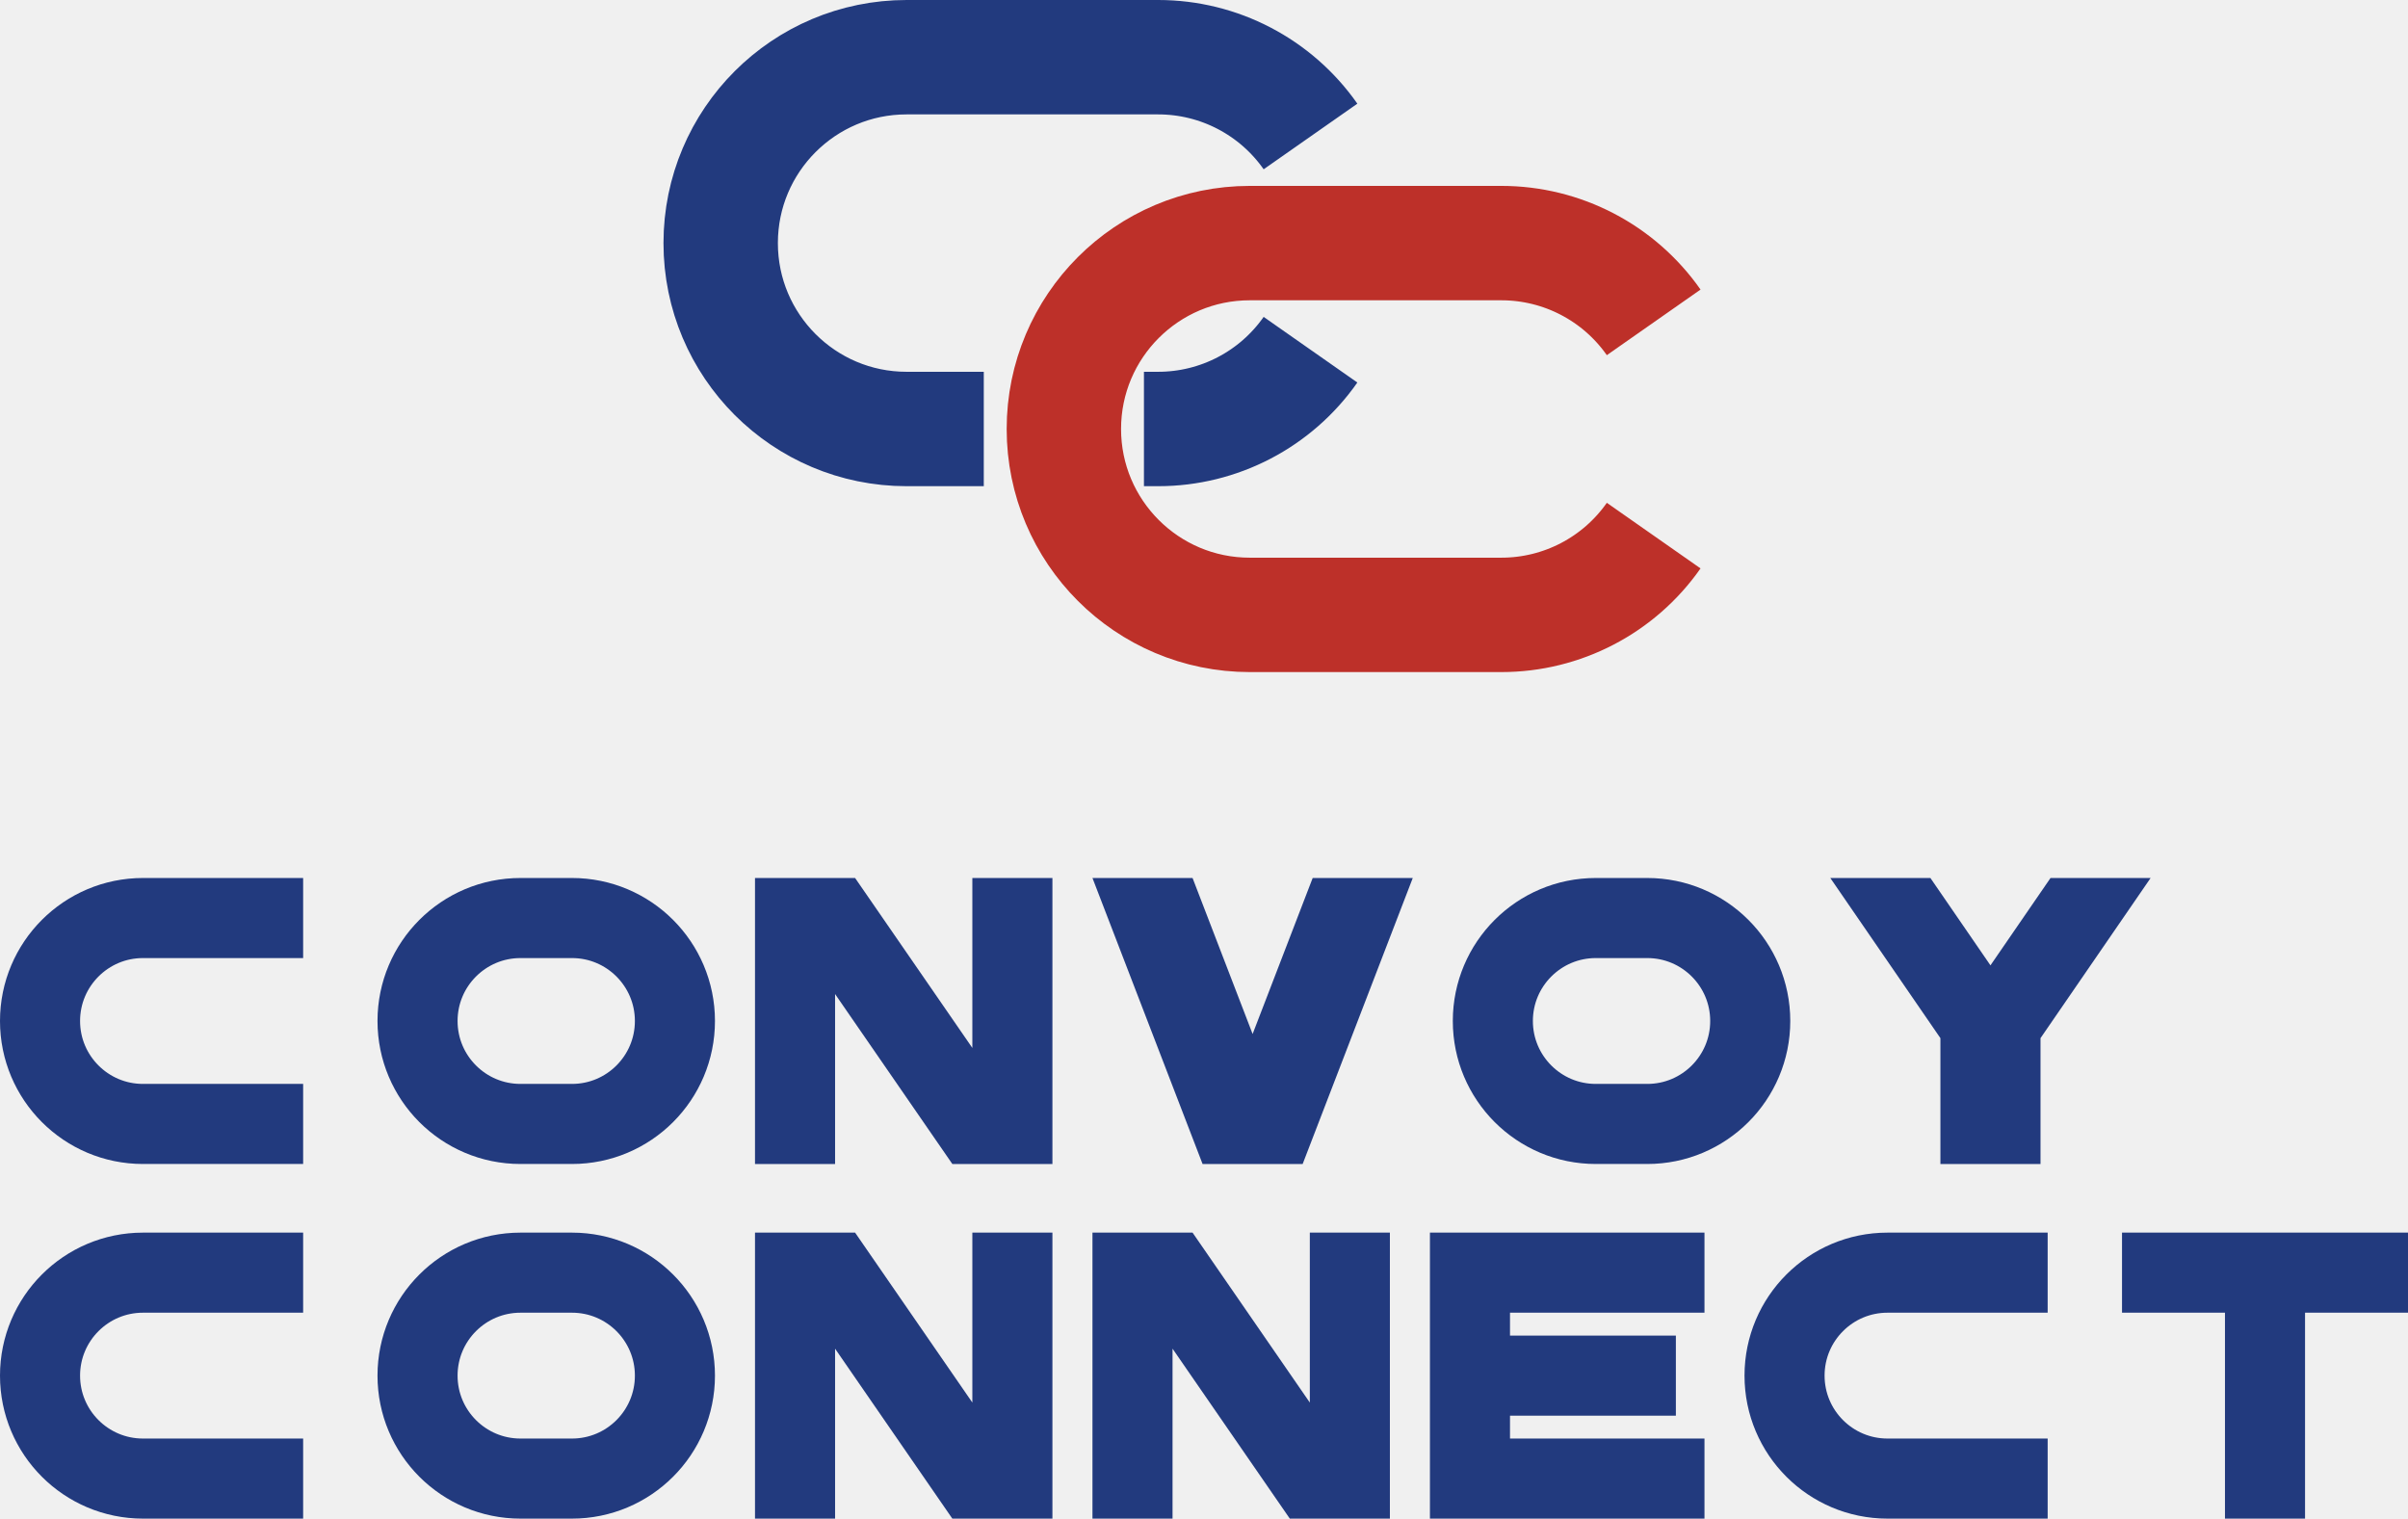
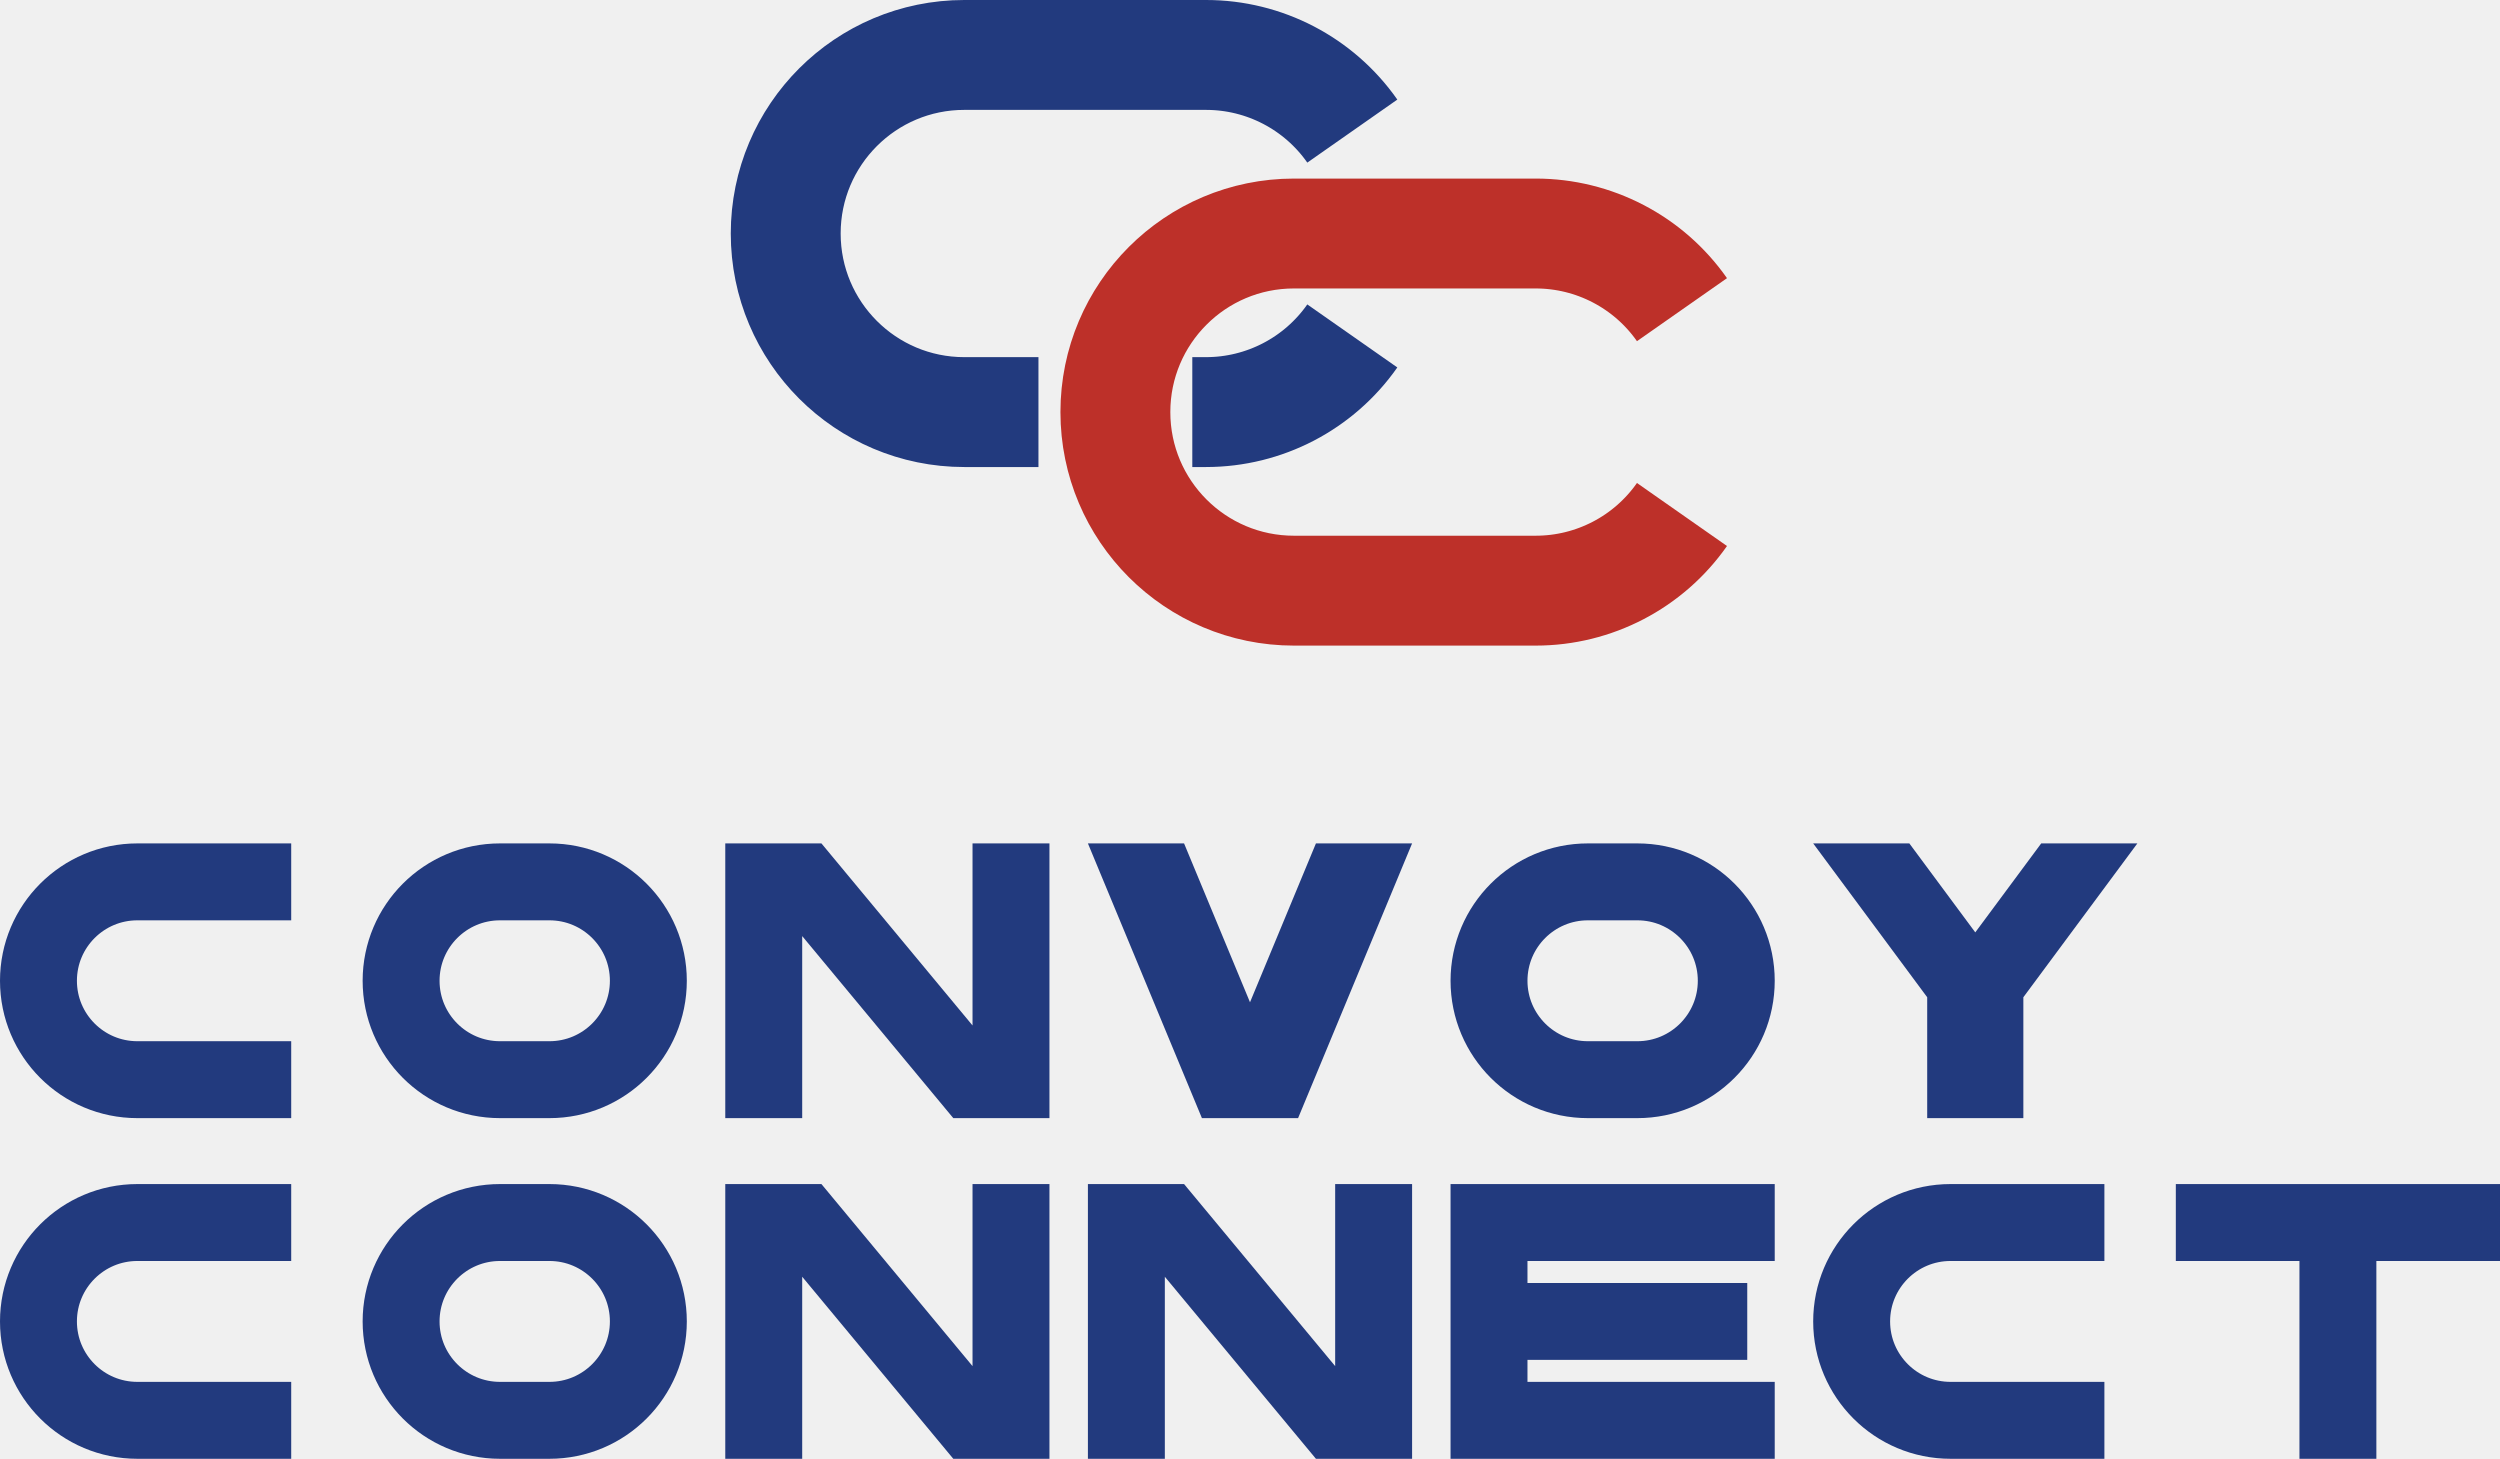
- <svg xmlns="http://www.w3.org/2000/svg" viewBox="0 0 842 531.0" width="842" height="531.0" role="img">
+ <svg xmlns="http://www.w3.org/2000/svg" viewBox="0 0 910 531.0" width="910" height="531.0" role="img">
  <defs>
    <clipPath id="row">
      <rect x="-20" y="0" width="2000" height="100" />
    </clipPath>
  </defs>
-   <g transform="translate(232.0 0)">
+   <g transform="translate(266.0 0)">
    <defs>
      <mask id="m" maskUnits="userSpaceOnUse" x="-50" y="-50" width="600" height="400">
        <rect x="-50" y="-50" width="600" height="400" fill="#fff" />
        <path d="M140.0 110.0V190.0" stroke="#000" stroke-width="56" />
      </mask>
    </defs>
    <g fill="none" stroke-width="40">
      <path stroke="#223A7E" d="M226.24 47.72A65 65 0 0 0 173.0 20.0H85.0A65 65 0 0 0 85.0 150.0H173.0A65 65 0 0 0 226.24 122.28" mask="url(#m)" />
      <path stroke="#BD3029" d="M346.24 112.72A65 65 0 0 0 293.0 85.0H205.0A65 65 0 0 0 205.0 215.0H293.0A65 65 0 0 0 346.24 187.28" />
    </g>
  </g>
  <g transform="translate(0 307.0)">
    <g transform="translate(0 0)">
      <g clip-path="url(#row)" fill="none" stroke="#223A7E" stroke-width="28" stroke-linejoin="miter" stroke-miterlimit="10">
        <path transform="translate(0 0)" d="M106 14.0H50A36.0 36.0 0 0 0 50 86.0H106" />
        <path transform="translate(132 0)" d="M50 14.0H68A36.0 36.0 0 0 1 68 86.0H50A36.0 36.0 0 0 1 50 14.0Z" />
-         <path transform="translate(508 0)" d="M50 14.0H68A36.0 36.0 0 0 1 68 86.0H50A36.0 36.0 0 0 1 50 14.0Z" />
+         <path transform="translate(528 0)" d="M50 14.0H68A36.0 36.0 0 0 1 68 86.0H50A36.0 36.0 0 0 1 50 14.0Z" />
      </g>
      <g fill="#223A7E">
-         <path transform="translate(264 0)" d="M0 0H28V100H0ZM76 0H104V100H76ZM0 0H35.0L104 100H69.0Z" />
-         <path transform="translate(382 0)" d="M0 0H35.0L73.5 100H38.5ZM77.0 0H112L73.5 100H38.5Z" />
-         <path transform="translate(640 0)" d="M0 0H35.0L73.5 56H38.5ZM77.0 0H112L73.5 56H38.5ZM38.5 54H73.5V100H38.5Z" />
+         <path transform="translate(264 0)" d="M0 0H28V100H0ZM90 0H118V100H90ZM0 0H35.0L118 100H83.0Z" />
+         <path transform="translate(396 0)" d="M0 0H35.0L76.5 100H41.5ZM83.0 0H118L76.5 100H41.5Z" />
+         <path transform="translate(660 0)" d="M0 0H35.0L76.5 56H41.5ZM83.0 0H118L76.5 56H41.5ZM41.5 54H76.5V100H41.5Z" />
      </g>
    </g>
    <g transform="translate(0 124)">
      <g clip-path="url(#row)" fill="none" stroke="#223A7E" stroke-width="28" stroke-linejoin="miter" stroke-miterlimit="10">
        <path transform="translate(0 0)" d="M106 14.0H50A36.0 36.0 0 0 0 50 86.0H106" />
        <path transform="translate(132 0)" d="M50 14.0H68A36.0 36.0 0 0 1 68 86.0H50A36.0 36.0 0 0 1 50 14.0Z" />
-         <path transform="translate(500 0)" d="M14.0 -10V110M0 14.0H96M0 50H86M0 86.0H96" />
-         <path transform="translate(610 0)" d="M106 14.0H50A36.0 36.0 0 0 0 50 86.0H106" />
-         <path transform="translate(742 0)" d="M0 14.0H100M50.0 -10V110" />
+         <path transform="translate(528 0)" d="M14.0 -10V110M0 14.0H118M0 50H108M0 86.0H118" />
+         <path transform="translate(660 0)" d="M106 14.0H50A36.0 36.0 0 0 0 50 86.0H106" />
+         <path transform="translate(792 0)" d="M0 14.0H118M59.0 -10V110" />
      </g>
      <g fill="#223A7E">
-         <path transform="translate(264 0)" d="M0 0H28V100H0ZM76 0H104V100H76ZM0 0H35.0L104 100H69.0Z" />
-         <path transform="translate(382 0)" d="M0 0H28V100H0ZM76 0H104V100H76ZM0 0H35.0L104 100H69.0Z" />
+         <path transform="translate(264 0)" d="M0 0H28V100H0ZM90 0H118V100H90ZM0 0H35.0L118 100H83.0Z" />
+         <path transform="translate(396 0)" d="M0 0H28V100H0ZM90 0H118V100H90ZM0 0H35.0L118 100H83.0Z" />
      </g>
    </g>
  </g>
</svg>
